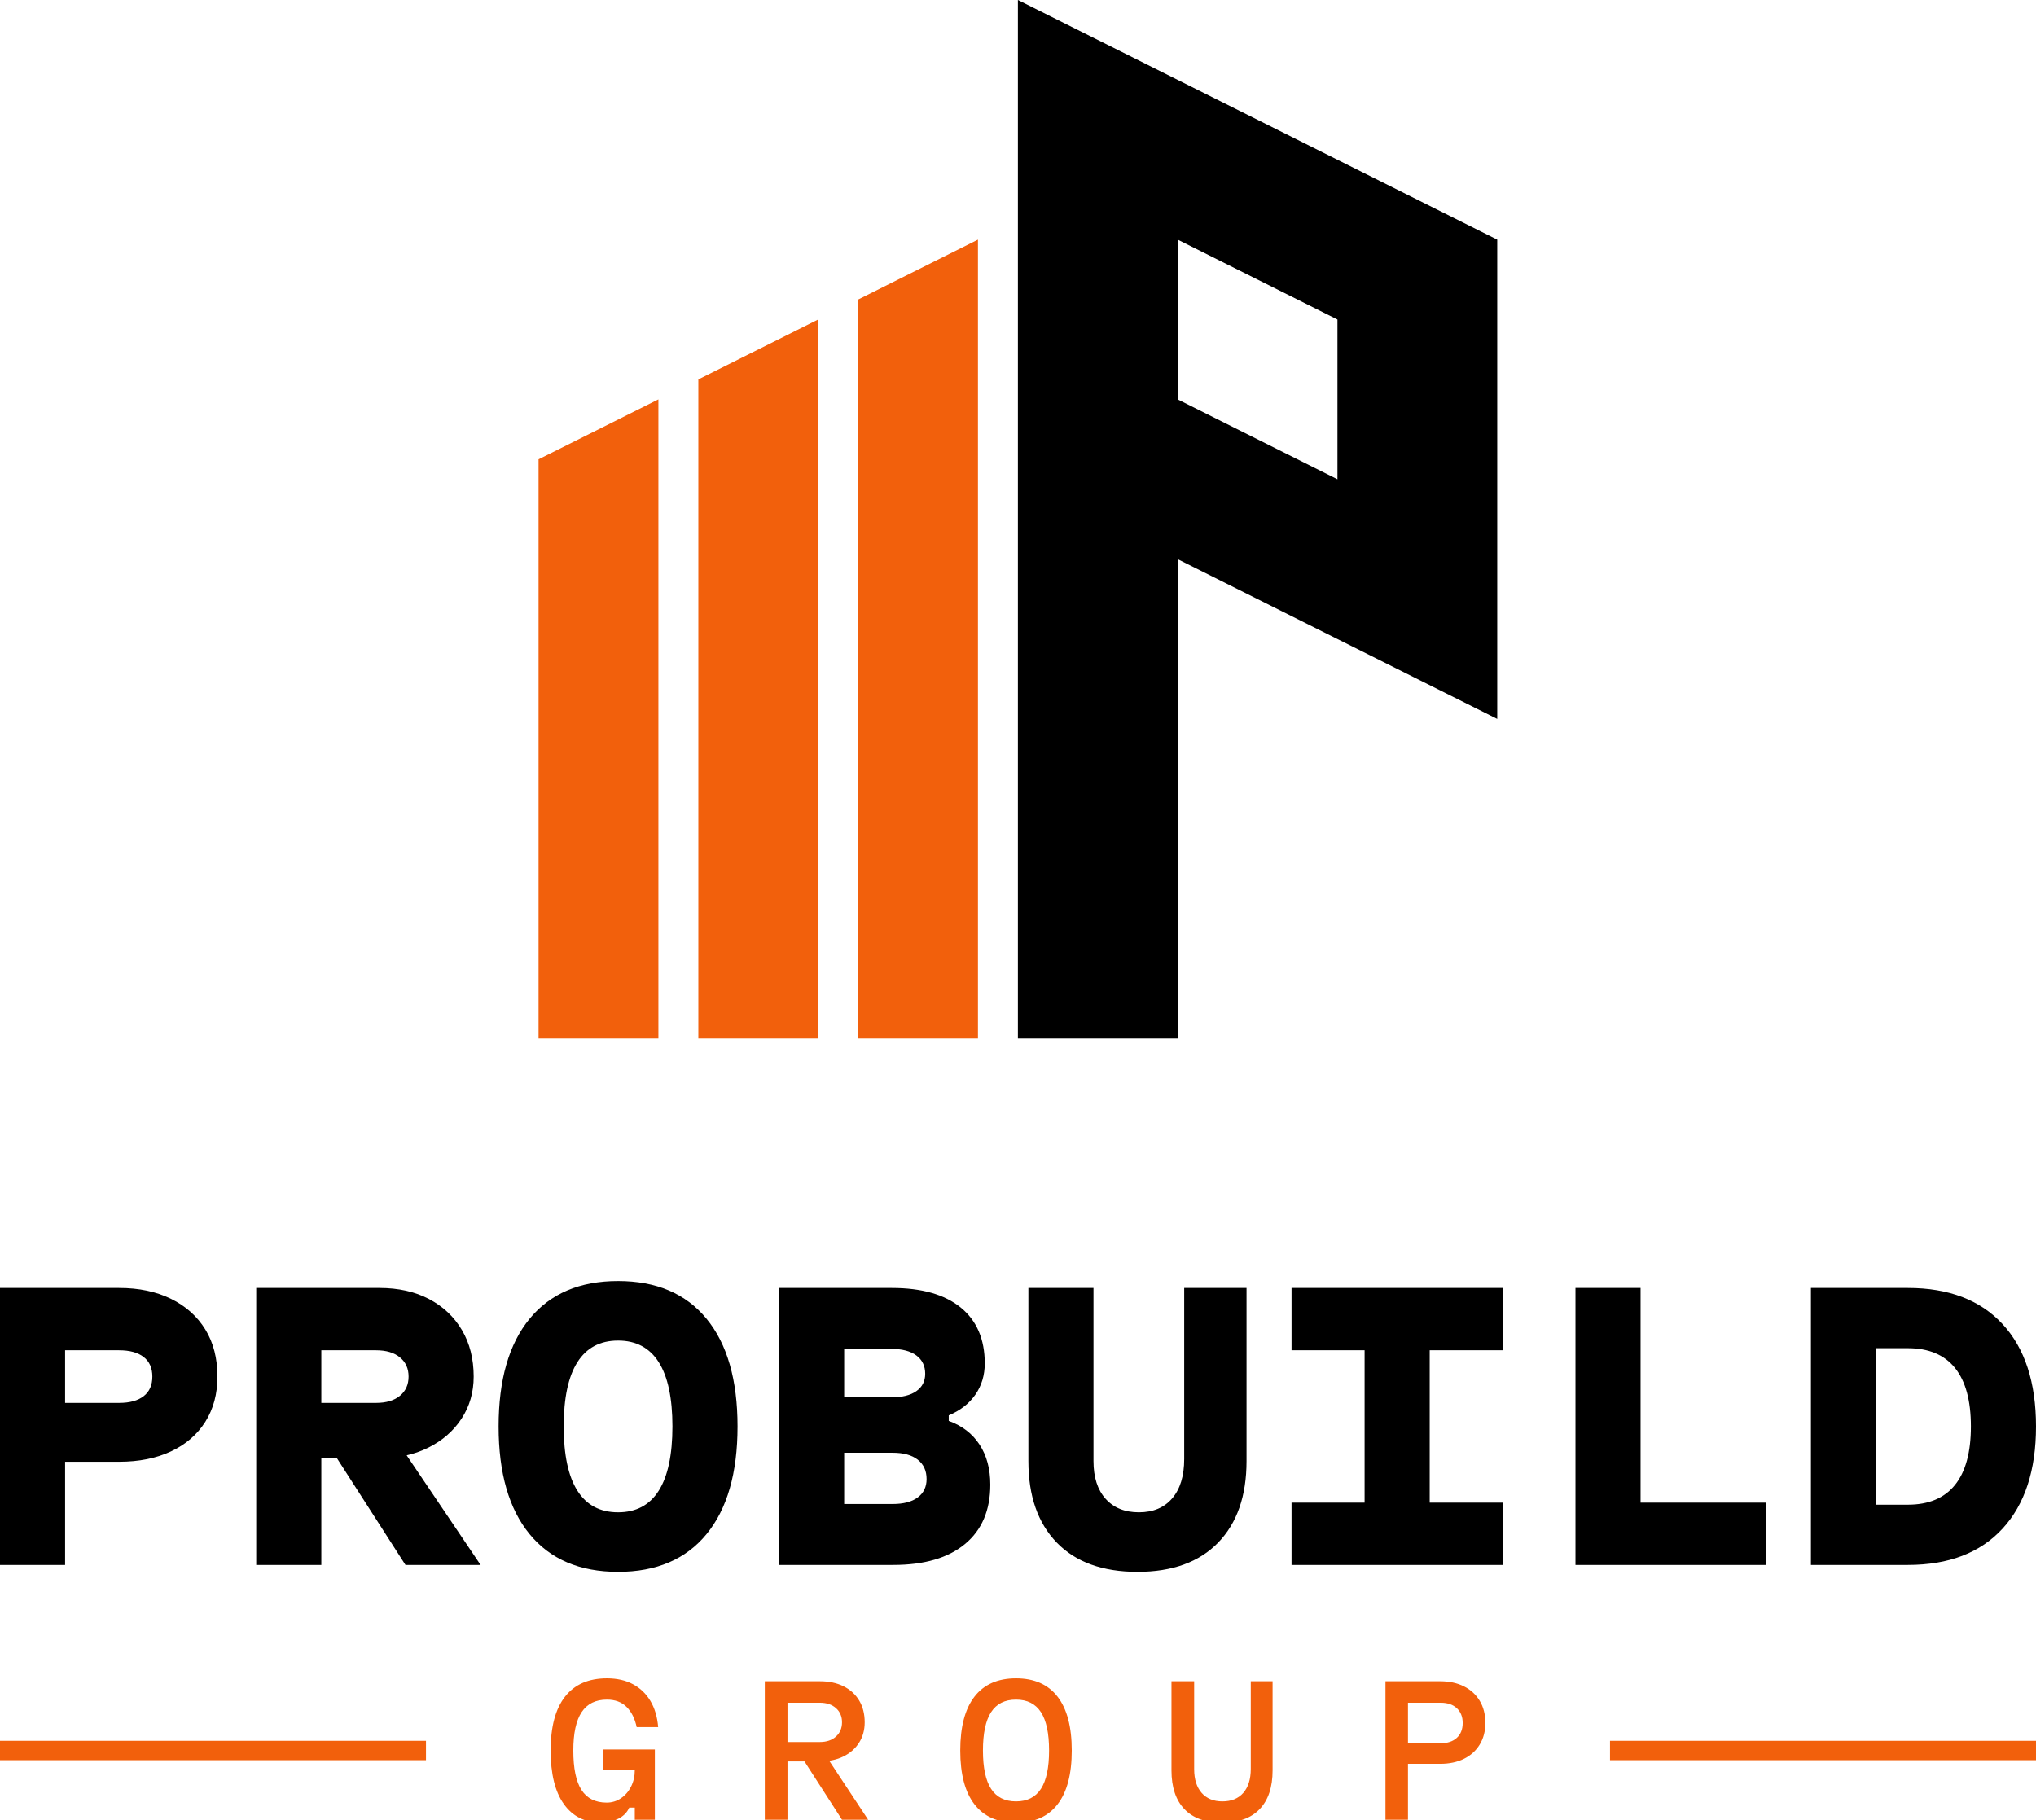
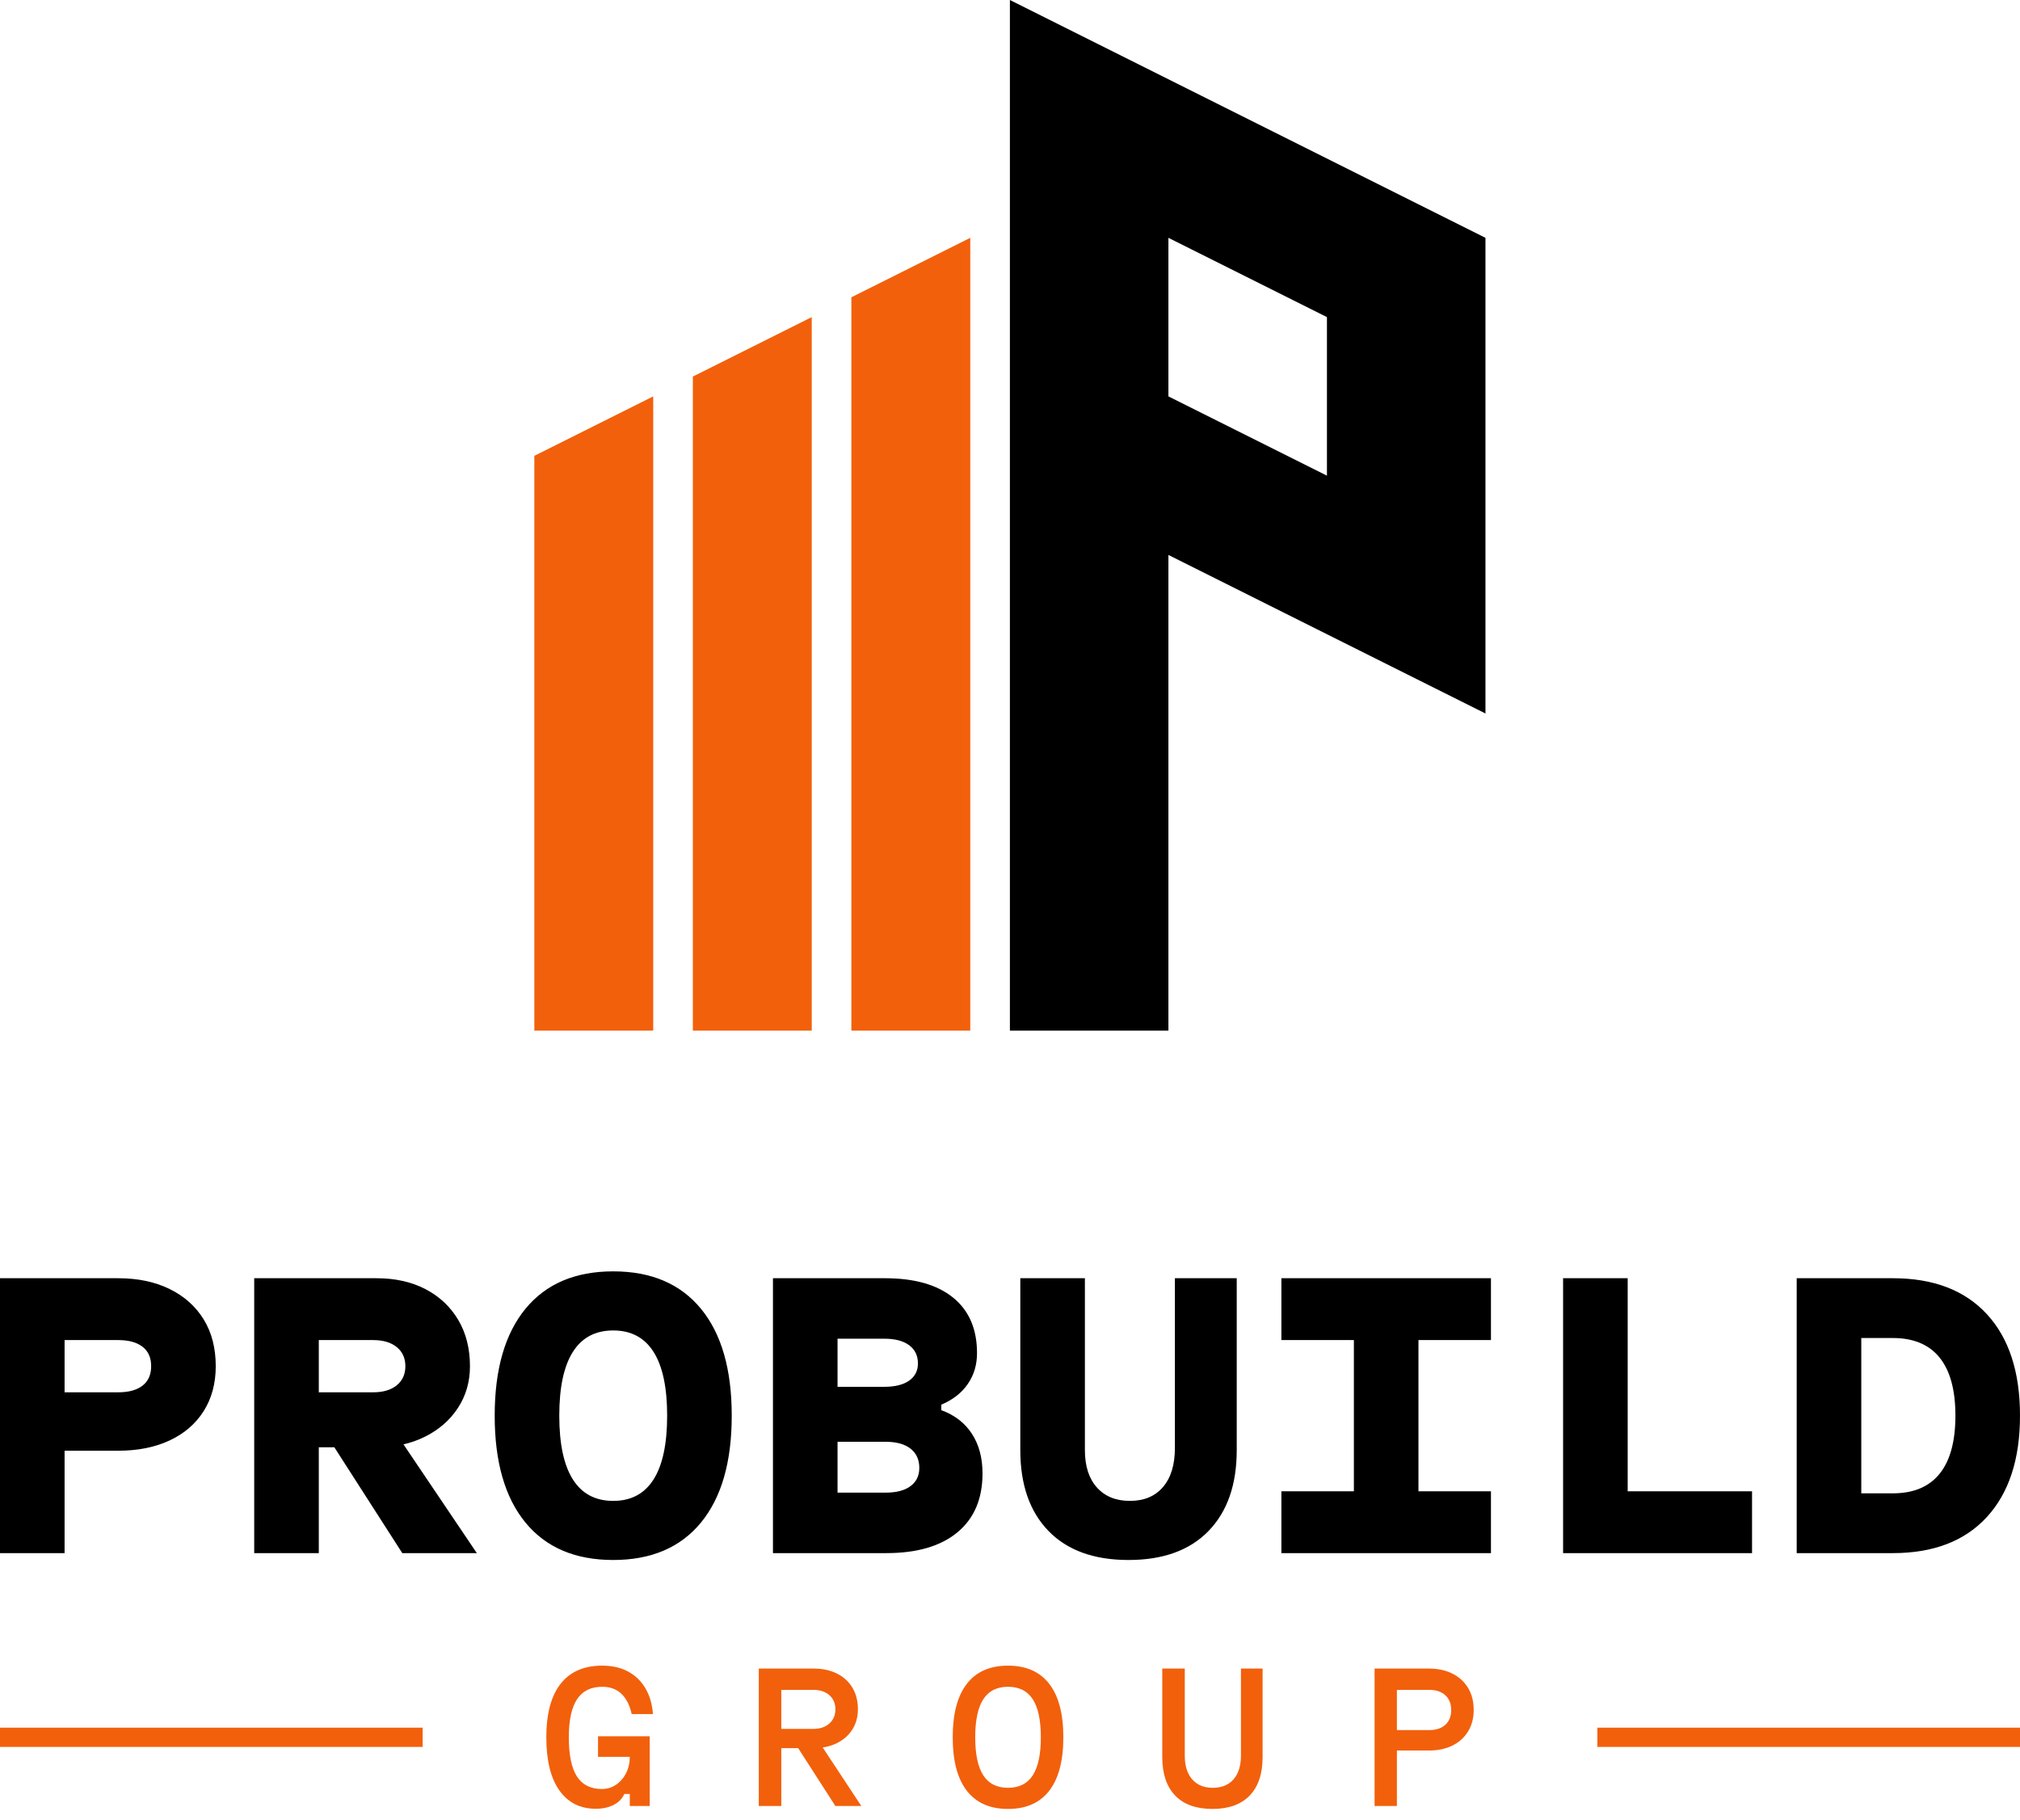
- <svg xmlns="http://www.w3.org/2000/svg" viewBox="0 0 294 262.8" width="294" height="262.8" role="img" aria-label="ProBuild Group">
+ <svg xmlns="http://www.w3.org/2000/svg" viewBox="0 0 294 264.8" width="294" height="264.8" role="img" aria-label="ProBuild Group">
  <g transform="translate(77.769 0) scale(1.442) translate(-8 -8)">
    <g fill="#F2600C">
      <path d="M40 38L52 32L52 112L40 112Z" />
      <path d="M24 46L36 40L36 112L24 112Z" />
      <path d="M8 54L20 48L20 112L8 112Z" />
    </g>
    <path fill="#000000" fill-rule="evenodd" d="M56 8L104 32L104 80L72 64L72 112L56 112Z M72 32L88 40L88 56L72 48Z" />
  </g>
  <path fill="#000000" d="M0.0 226.0V186.0H17.2Q21.5 186.0 24.7 187.575Q27.9 189.15 29.65 192.0Q31.4 194.85 31.4 198.8Q31.4 202.55 29.65 205.325Q27.9 208.1 24.7 209.6Q21.5 211.1 17.2 211.1H9.4V226.0ZM9.4 202.6H17.2Q19.5 202.6 20.75 201.625Q22.0 200.65 22.0 198.8Q22.0 196.95 20.75 195.975Q19.5 195.0 17.2 195.0H9.4ZM37.0 226.0V186.0H54.8Q58.9 186.0 61.95 187.6Q65.0 189.2 66.7 192.075Q68.4 194.95 68.4 198.8Q68.4 202.2 66.65 204.875Q64.9 207.55 61.825 209.075Q58.75 210.6 54.8 210.6H46.4V226.0ZM58.55 226.0 47.7 209.1H58.0L69.4 226.0ZM46.4 202.6H54.3Q56.5 202.6 57.75 201.575Q59.0 200.55 59.0 198.8Q59.0 197.05 57.75 196.025Q56.5 195.0 54.3 195.0H46.4ZM89.25 227.0Q80.95 227.0 76.475 221.55Q72.0 216.1 72.0 206.0Q72.0 195.9 76.475 190.45Q80.95 185.0 89.25 185.0Q97.55 185.0 102.025 190.45Q106.5 195.9 106.5 206.0Q106.5 216.1 102.025 221.55Q97.55 227.0 89.25 227.0ZM89.25 218.4Q93.15 218.4 95.125 215.275Q97.1 212.15 97.1 206.0Q97.1 199.85 95.125 196.725Q93.15 193.6 89.25 193.6Q85.35 193.6 83.375 196.725Q81.4 199.85 81.4 206.0Q81.4 212.15 83.375 215.275Q85.35 218.4 89.25 218.4ZM112.5 226.0V186.0H128.8Q135.25 186.0 138.725 188.825Q142.2 191.65 142.2 196.9Q142.2 199.45 140.85 201.4Q139.5 203.35 137.0 204.4V205.2Q139.9 206.25 141.45 208.625Q143.0 211.0 143.0 214.4Q143.0 219.95 139.35 222.975Q135.7 226.0 129.0 226.0ZM121.9 217.2H128.9Q131.25 217.2 132.525 216.25Q133.8 215.3 133.8 213.6Q133.8 211.8 132.525 210.8Q131.25 209.8 128.9 209.8H121.9ZM121.9 201.8H128.7Q131.05 201.8 132.325 200.9Q133.6 200.0 133.6 198.4Q133.6 196.7 132.325 195.75Q131.05 194.8 128.7 194.8H121.9ZM148.5 186.0H157.9V211.0Q157.9 214.5 159.65 216.45Q161.4 218.4 164.45 218.4Q167.55 218.4 169.275 216.375Q171.0 214.35 171.0 210.7V186.0H180.0V211.0Q180.0 218.55 175.9 222.775Q171.8 227.0 164.25 227.0Q156.7 227.0 152.6 222.775Q148.5 218.55 148.5 211.0ZM186.5 226.0V217.0H197.05V195.0H186.5V186.0H217.0V195.0H206.45V217.0H217.0V226.0ZM227.5 226.0V186.0H236.9V217.0H255.0V226.0ZM261.5 226.0V186.0H275.5Q284.35 186.0 289.175 191.225Q294.0 196.45 294.0 206.0Q294.0 215.5 289.175 220.75Q284.35 226.0 275.5 226.0ZM270.9 217.3H275.5Q280.0 217.3 282.3 214.45Q284.6 211.6 284.6 206.0Q284.6 200.4 282.3 197.55Q280.0 194.7 275.5 194.7H270.9Z" />
  <g fill="#F2600C">
    <rect x="0" y="251.4" width="61.513" height="2.8" />
    <rect x="232.488" y="251.4" width="61.513" height="2.8" />
    <path d="M86.713 263.2Q83.312 263.2 81.412 260.525Q79.513 257.85 79.513 252.8Q79.513 247.675 81.588 245.025Q83.663 242.375 87.638 242.375Q89.812 242.375 91.4 243.225Q92.988 244.075 93.925 245.65Q94.863 247.225 95.038 249.425H91.938Q91.538 247.55 90.475 246.5Q89.413 245.45 87.638 245.45Q85.188 245.45 83.988 247.263Q82.788 249.075 82.788 252.8Q82.788 256.65 83.963 258.488Q85.138 260.325 87.613 260.325Q88.738 260.325 89.663 259.7Q90.588 259.075 91.125 258.012Q91.663 256.95 91.663 255.65H87.038V252.65H94.562V262.8H91.663V261.05H90.863Q90.413 262.075 89.312 262.637Q88.213 263.2 86.713 263.2ZM110.438 262.8V242.8H118.413Q120.363 242.8 121.812 243.525Q123.263 244.25 124.062 245.575Q124.863 246.9 124.863 248.725Q124.863 250.4 124.05 251.675Q123.238 252.95 121.788 253.663Q120.338 254.375 118.413 254.375H113.713V262.8ZM121.588 262.8 115.812 253.825H119.438L125.363 262.8ZM113.713 251.575H118.388Q119.838 251.575 120.713 250.788Q121.588 250.0 121.588 248.725Q121.588 247.45 120.713 246.675Q119.838 245.9 118.388 245.9H113.713ZM146.713 263.225Q142.763 263.225 140.713 260.575Q138.662 257.925 138.662 252.8Q138.662 247.675 140.713 245.025Q142.763 242.375 146.713 242.375Q150.662 242.375 152.713 245.025Q154.763 247.675 154.763 252.8Q154.763 257.925 152.713 260.575Q150.662 263.225 146.713 263.225ZM146.713 260.15Q149.138 260.15 150.312 258.338Q151.488 256.525 151.488 252.8Q151.488 249.075 150.312 247.263Q149.138 245.45 146.713 245.45Q144.287 245.45 143.113 247.263Q141.938 249.075 141.938 252.8Q141.938 256.525 143.113 258.338Q144.287 260.15 146.713 260.15ZM169.162 242.8H172.438V255.5Q172.438 257.675 173.512 258.913Q174.588 260.15 176.513 260.15Q178.463 260.15 179.538 258.913Q180.613 257.675 180.613 255.45V242.8H183.763V255.675Q183.763 259.325 181.888 261.275Q180.013 263.225 176.463 263.225Q172.912 263.225 171.037 261.275Q169.162 259.325 169.162 255.675ZM200.062 262.8V242.8H207.963Q209.938 242.8 211.4 243.538Q212.863 244.275 213.675 245.625Q214.488 246.975 214.488 248.825Q214.488 250.6 213.675 251.938Q212.863 253.275 211.4 254.0Q209.938 254.725 207.963 254.725H203.312V262.8ZM203.312 251.75H208.037Q209.513 251.75 210.363 250.975Q211.213 250.2 211.213 248.825Q211.213 247.475 210.363 246.688Q209.513 245.9 208.037 245.9H203.312Z" />
  </g>
</svg>
